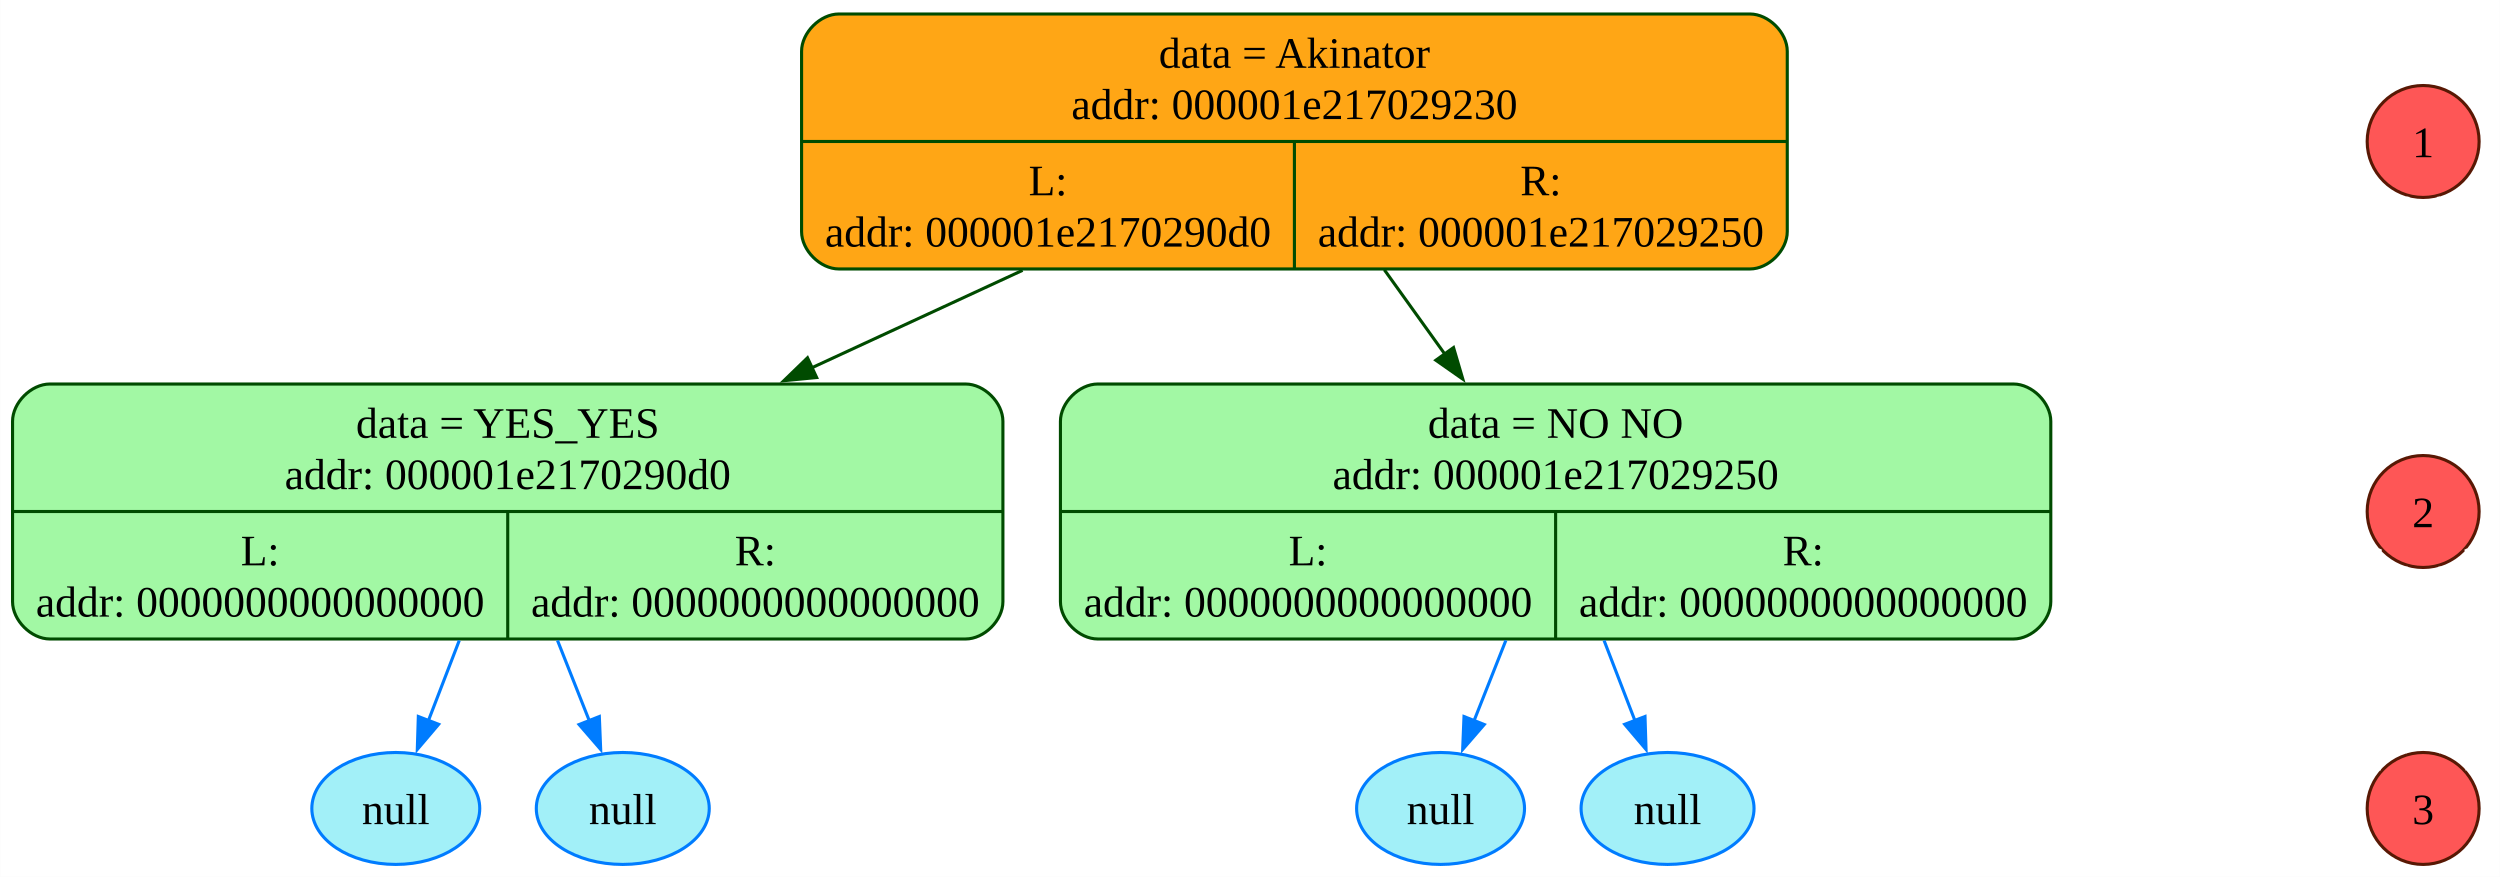
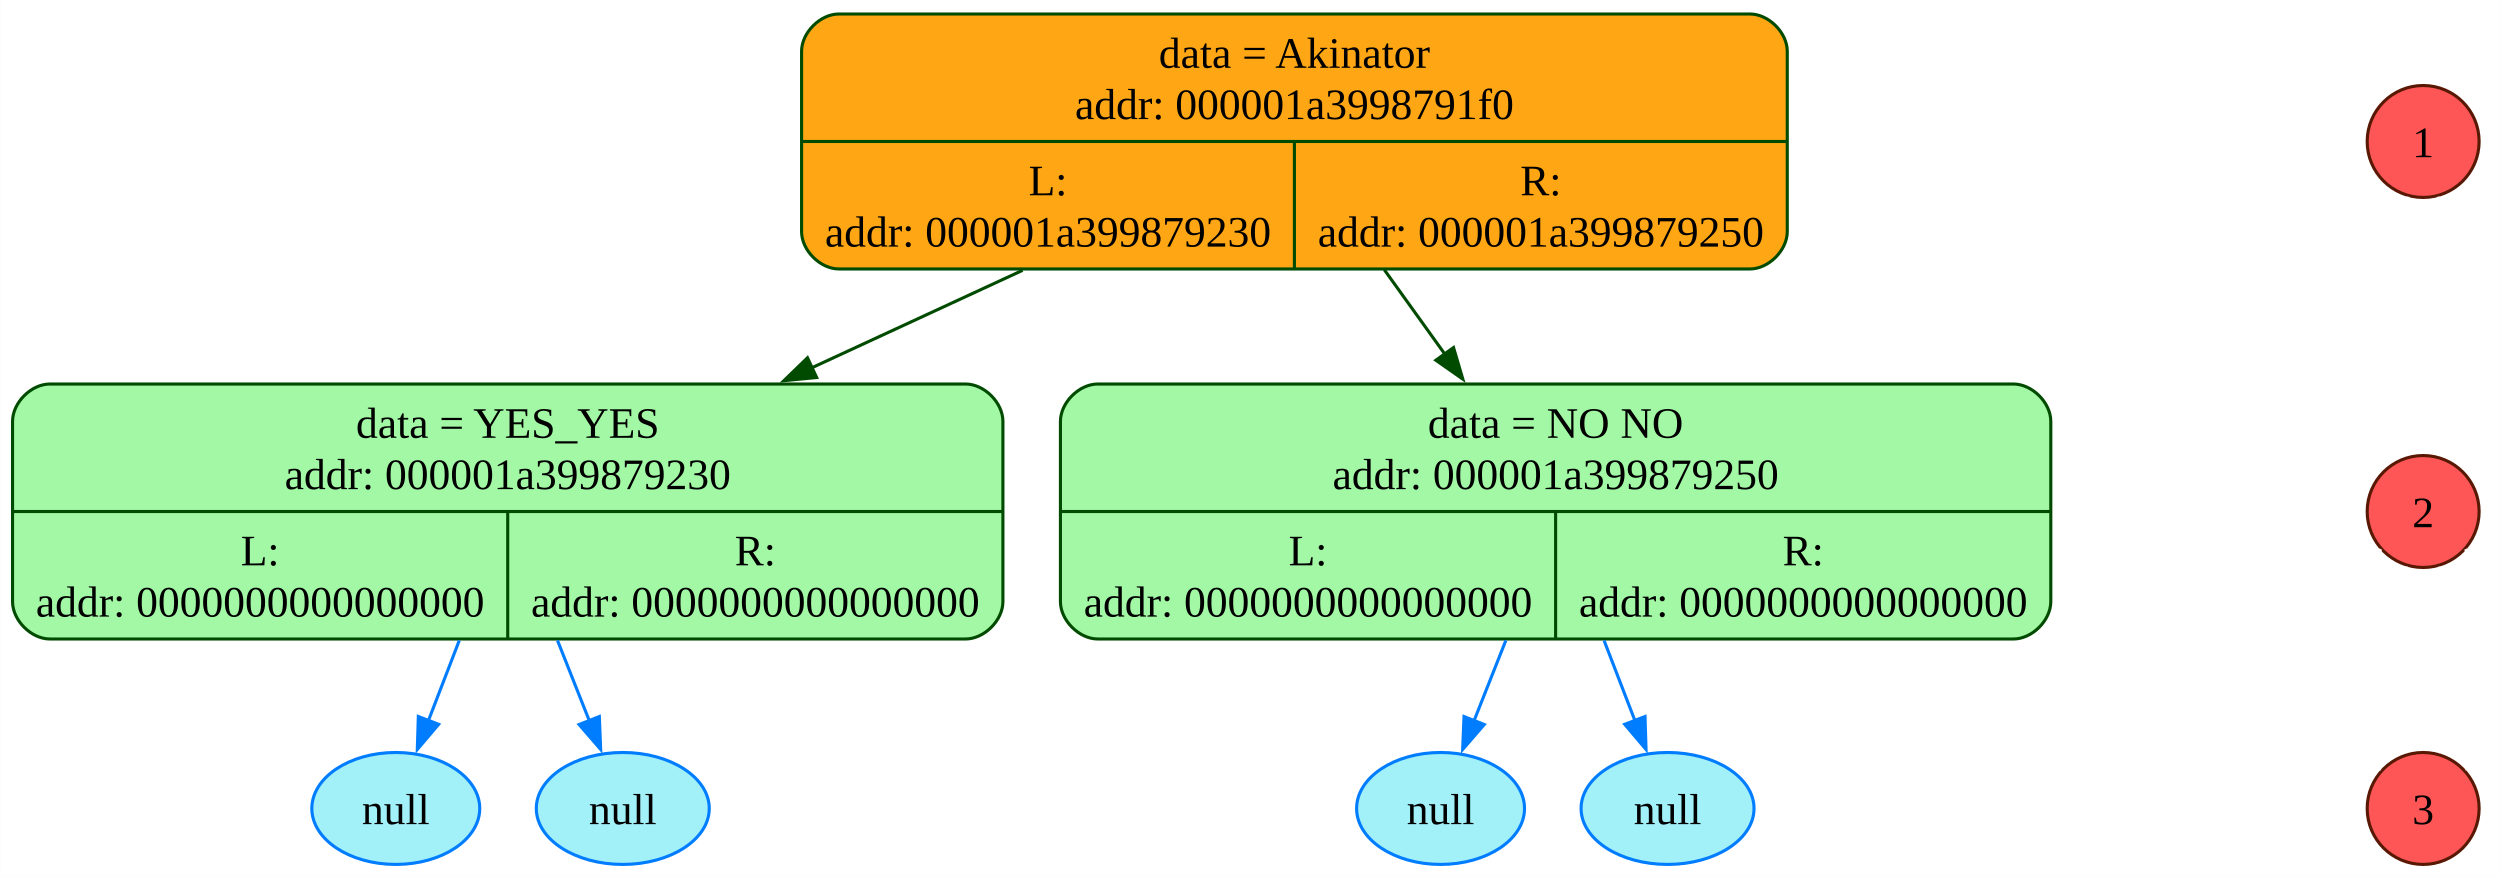
<svg xmlns="http://www.w3.org/2000/svg" width="804pt" height="282pt" viewBox="0.00 0.00 803.93 282.00">
  <g id="graph0" class="graph" transform="scale(1 1) rotate(0) translate(4 278)">
    <polygon fill="white" stroke="none" points="-4,4 -4,-278 799.93,-278 799.93,4 -4,4" />
    <g id="node1" class="node">
      <path fill="#ffa615" stroke="#004b00" d="M265.75,-191.5C265.75,-191.5 558.75,-191.5 558.75,-191.5 564.75,-191.5 570.75,-197.5 570.75,-203.5 570.75,-203.5 570.75,-261.5 570.75,-261.5 570.75,-267.5 564.75,-273.5 558.75,-273.5 558.75,-273.5 265.75,-273.5 265.75,-273.5 259.75,-273.5 253.75,-267.5 253.75,-261.5 253.75,-261.5 253.75,-203.5 253.75,-203.5 253.75,-197.5 259.75,-191.5 265.75,-191.5" />
      <text text-anchor="middle" x="412.25" y="-256.2" font-family="Times New Roman,serif" font-size="14.00">data = Akinator </text>
-       <text text-anchor="middle" x="412.25" y="-239.7" font-family="Times New Roman,serif" font-size="14.00"> addr: 000001e217029230</text>
+       <text text-anchor="middle" x="412.25" y="-239.7" font-family="Times New Roman,serif" font-size="14.00"> addr: 000001a3998791f0</text>
      <polyline fill="none" stroke="#004b00" points="253.75,-232.5 570.75,-232.5" />
      <text text-anchor="middle" x="333" y="-215.2" font-family="Times New Roman,serif" font-size="14.00">L:</text>
-       <text text-anchor="middle" x="333" y="-198.7" font-family="Times New Roman,serif" font-size="14.00"> addr: 000001e2170290d0</text>
+       <text text-anchor="middle" x="333" y="-198.7" font-family="Times New Roman,serif" font-size="14.00"> addr: 000001a399879230</text>
      <polyline fill="none" stroke="#004b00" points="412.25,-191.5 412.25,-232.5" />
      <text text-anchor="middle" x="491.5" y="-215.2" font-family="Times New Roman,serif" font-size="14.00">R: </text>
-       <text text-anchor="middle" x="491.5" y="-198.7" font-family="Times New Roman,serif" font-size="14.00"> addr: 000001e217029250</text>
+       <text text-anchor="middle" x="491.5" y="-198.7" font-family="Times New Roman,serif" font-size="14.00"> addr: 000001a399879250</text>
    </g>
    <g id="node4" class="node">
      <path fill="#a2f8a4" stroke="#004b00" d="M12,-72.5C12,-72.5 306.5,-72.5 306.5,-72.5 312.5,-72.5 318.5,-78.5 318.5,-84.5 318.5,-84.5 318.5,-142.5 318.5,-142.5 318.5,-148.5 312.5,-154.5 306.5,-154.5 306.5,-154.5 12,-154.5 12,-154.5 6,-154.5 0,-148.5 0,-142.5 0,-142.5 0,-84.5 0,-84.5 0,-78.5 6,-72.5 12,-72.5" />
      <text text-anchor="middle" x="159.25" y="-137.2" font-family="Times New Roman,serif" font-size="14.00">data = YES_YES </text>
-       <text text-anchor="middle" x="159.25" y="-120.7" font-family="Times New Roman,serif" font-size="14.00"> addr: 000001e2170290d0</text>
+       <text text-anchor="middle" x="159.25" y="-120.7" font-family="Times New Roman,serif" font-size="14.00"> addr: 000001a399879230</text>
      <polyline fill="none" stroke="#004b00" points="0,-113.5 318.5,-113.5" />
      <text text-anchor="middle" x="79.62" y="-96.2" font-family="Times New Roman,serif" font-size="14.00">L:</text>
      <text text-anchor="middle" x="79.62" y="-79.7" font-family="Times New Roman,serif" font-size="14.00"> addr: 0000000000000000</text>
      <polyline fill="none" stroke="#004b00" points="159.25,-72.5 159.25,-113.5" />
      <text text-anchor="middle" x="238.88" y="-96.2" font-family="Times New Roman,serif" font-size="14.00">R: </text>
      <text text-anchor="middle" x="238.88" y="-79.7" font-family="Times New Roman,serif" font-size="14.00"> addr: 0000000000000000</text>
    </g>
    <g id="edge2" class="edge">
      <path fill="none" stroke="#004b00" d="M324.83,-191.07C302.9,-180.93 279.24,-169.99 256.86,-159.64" />
      <polygon fill="#004b00" stroke="#004b00" points="258.6,-156.59 248.05,-155.57 255.66,-162.94 258.6,-156.59" />
    </g>
    <g id="node5" class="node">
      <path fill="#a2f8a4" stroke="#004b00" d="M349,-72.5C349,-72.5 643.5,-72.5 643.5,-72.5 649.5,-72.5 655.5,-78.5 655.5,-84.5 655.5,-84.5 655.5,-142.5 655.5,-142.5 655.5,-148.5 649.5,-154.5 643.5,-154.5 643.5,-154.5 349,-154.5 349,-154.5 343,-154.5 337,-148.5 337,-142.5 337,-142.5 337,-84.5 337,-84.5 337,-78.5 343,-72.5 349,-72.5" />
      <text text-anchor="middle" x="496.25" y="-137.2" font-family="Times New Roman,serif" font-size="14.00">data = NO NO </text>
-       <text text-anchor="middle" x="496.25" y="-120.7" font-family="Times New Roman,serif" font-size="14.00"> addr: 000001e217029250</text>
+       <text text-anchor="middle" x="496.25" y="-120.7" font-family="Times New Roman,serif" font-size="14.00"> addr: 000001a399879250</text>
      <polyline fill="none" stroke="#004b00" points="337,-113.5 655.5,-113.5" />
      <text text-anchor="middle" x="416.62" y="-96.2" font-family="Times New Roman,serif" font-size="14.00">L:</text>
      <text text-anchor="middle" x="416.62" y="-79.7" font-family="Times New Roman,serif" font-size="14.00"> addr: 0000000000000000</text>
      <polyline fill="none" stroke="#004b00" points="496.25,-72.5 496.25,-113.5" />
      <text text-anchor="middle" x="575.88" y="-96.2" font-family="Times New Roman,serif" font-size="14.00">R: </text>
      <text text-anchor="middle" x="575.88" y="-79.7" font-family="Times New Roman,serif" font-size="14.00"> addr: 0000000000000000</text>
    </g>
    <g id="edge3" class="edge">
      <path fill="none" stroke="#004b00" d="M441.16,-191.24C447.43,-182.5 454.13,-173.17 460.62,-164.12" />
      <polygon fill="#004b00" stroke="#004b00" points="463.42,-166.23 466.41,-156.07 457.73,-162.15 463.42,-166.23" />
    </g>
    <g id="node2" class="node">
      <ellipse fill="#fe5656" stroke="#581804" cx="775.25" cy="-232.5" rx="18" ry="18" />
      <text text-anchor="middle" x="775.25" y="-227.45" font-family="Times New Roman,serif" font-size="14.00">1</text>
    </g>
    <g id="node3" class="node">
      <ellipse fill="#fe5656" stroke="#581804" cx="775.25" cy="-113.5" rx="18" ry="18" />
      <text text-anchor="middle" x="775.25" y="-108.45" font-family="Times New Roman,serif" font-size="14.00">2</text>
    </g>
    <g id="edge1" class="edge">
      <path fill="none" stroke="white" d="M770.35,-214.74C768.26,-195.88 767.94,-164.96 769.4,-142.44" />
      <polygon fill="white" stroke="white" points="772.86,-143 770.22,-132.74 765.89,-142.41 772.86,-143" />
    </g>
    <g id="edge4" class="edge">
      <path fill="none" stroke="white" d="M780.15,-214.74C782.24,-195.88 782.56,-164.96 781.1,-142.44" />
      <polygon fill="white" stroke="white" points="784.61,-142.41 780.28,-132.74 777.64,-143 784.61,-142.41" />
    </g>
    <g id="node6" class="node">
      <ellipse fill="#fe5656" stroke="#581804" cx="775.25" cy="-18" rx="18" ry="18" />
      <text text-anchor="middle" x="775.25" y="-12.95" font-family="Times New Roman,serif" font-size="14.00">3</text>
    </g>
    <g id="edge5" class="edge">
      <path fill="none" stroke="white" d="M761.59,-101.41C754.31,-86.51 753.06,-59.7 757.84,-40.71" />
      <polygon fill="white" stroke="white" points="761.06,-42.1 761.09,-31.51 754.46,-39.77 761.06,-42.1" />
    </g>
    <g id="edge8" class="edge">
      <path fill="none" stroke="white" d="M769.93,-95.78C768.41,-82.22 768.1,-62.81 769.01,-46.9" />
      <polygon fill="white" stroke="white" points="772.49,-47.33 769.83,-37.08 765.51,-46.76 772.49,-47.33" />
    </g>
    <g id="edge9" class="edge">
      <path fill="none" stroke="white" d="M780.57,-95.78C782.09,-82.22 782.4,-62.81 781.49,-46.9" />
      <polygon fill="white" stroke="white" points="784.99,-46.76 780.67,-37.08 778.01,-47.33 784.99,-46.76" />
    </g>
    <g id="edge12" class="edge">
      <path fill="none" stroke="white" d="M788.91,-101.41C796.19,-86.51 797.44,-59.7 792.66,-40.71" />
      <polygon fill="white" stroke="white" points="796.04,-39.77 789.41,-31.51 789.44,-42.1 796.04,-39.77" />
    </g>
    <g id="node7" class="node">
      <ellipse fill="#a2f0f8" stroke="#007cff" cx="123.25" cy="-18" rx="27" ry="18" />
      <text text-anchor="middle" x="123.25" y="-12.95" font-family="Times New Roman,serif" font-size="14.00">null</text>
    </g>
    <g id="edge6" class="edge">
      <path fill="none" stroke="#007cff" d="M143.67,-72.03C140.31,-63.31 136.84,-54.29 133.73,-46.22" />
      <polygon fill="#007cff" stroke="#007cff" points="137.03,-45.06 130.17,-36.98 130.5,-47.57 137.03,-45.06" />
    </g>
    <g id="node8" class="node">
      <ellipse fill="#a2f0f8" stroke="#007cff" cx="196.25" cy="-18" rx="27.81" ry="18" />
      <text text-anchor="middle" x="196.25" y="-12.95" font-family="Times New Roman,serif" font-size="14.00"> null</text>
    </g>
    <g id="edge7" class="edge">
      <path fill="none" stroke="#007cff" d="M175.26,-72.03C178.71,-63.31 182.28,-54.29 185.48,-46.22" />
      <polygon fill="#007cff" stroke="#007cff" points="188.71,-47.56 189.14,-36.98 182.2,-44.99 188.71,-47.56" />
    </g>
    <g id="node9" class="node">
      <ellipse fill="#a2f0f8" stroke="#007cff" cx="459.25" cy="-18" rx="27" ry="18" />
      <text text-anchor="middle" x="459.25" y="-12.95" font-family="Times New Roman,serif" font-size="14.00">null</text>
    </g>
    <g id="edge10" class="edge">
      <path fill="none" stroke="#007cff" d="M480.24,-72.03C476.79,-63.31 473.22,-54.29 470.02,-46.22" />
      <polygon fill="#007cff" stroke="#007cff" points="473.3,-44.99 466.36,-36.98 466.79,-47.56 473.3,-44.99" />
    </g>
    <g id="node10" class="node">
      <ellipse fill="#a2f0f8" stroke="#007cff" cx="532.25" cy="-18" rx="27.81" ry="18" />
      <text text-anchor="middle" x="532.25" y="-12.95" font-family="Times New Roman,serif" font-size="14.00"> null</text>
    </g>
    <g id="edge11" class="edge">
      <path fill="none" stroke="#007cff" d="M511.83,-72.03C515.19,-63.31 518.66,-54.29 521.77,-46.22" />
      <polygon fill="#007cff" stroke="#007cff" points="525,-47.57 525.33,-36.98 518.47,-45.06 525,-47.57" />
    </g>
  </g>
</svg>
